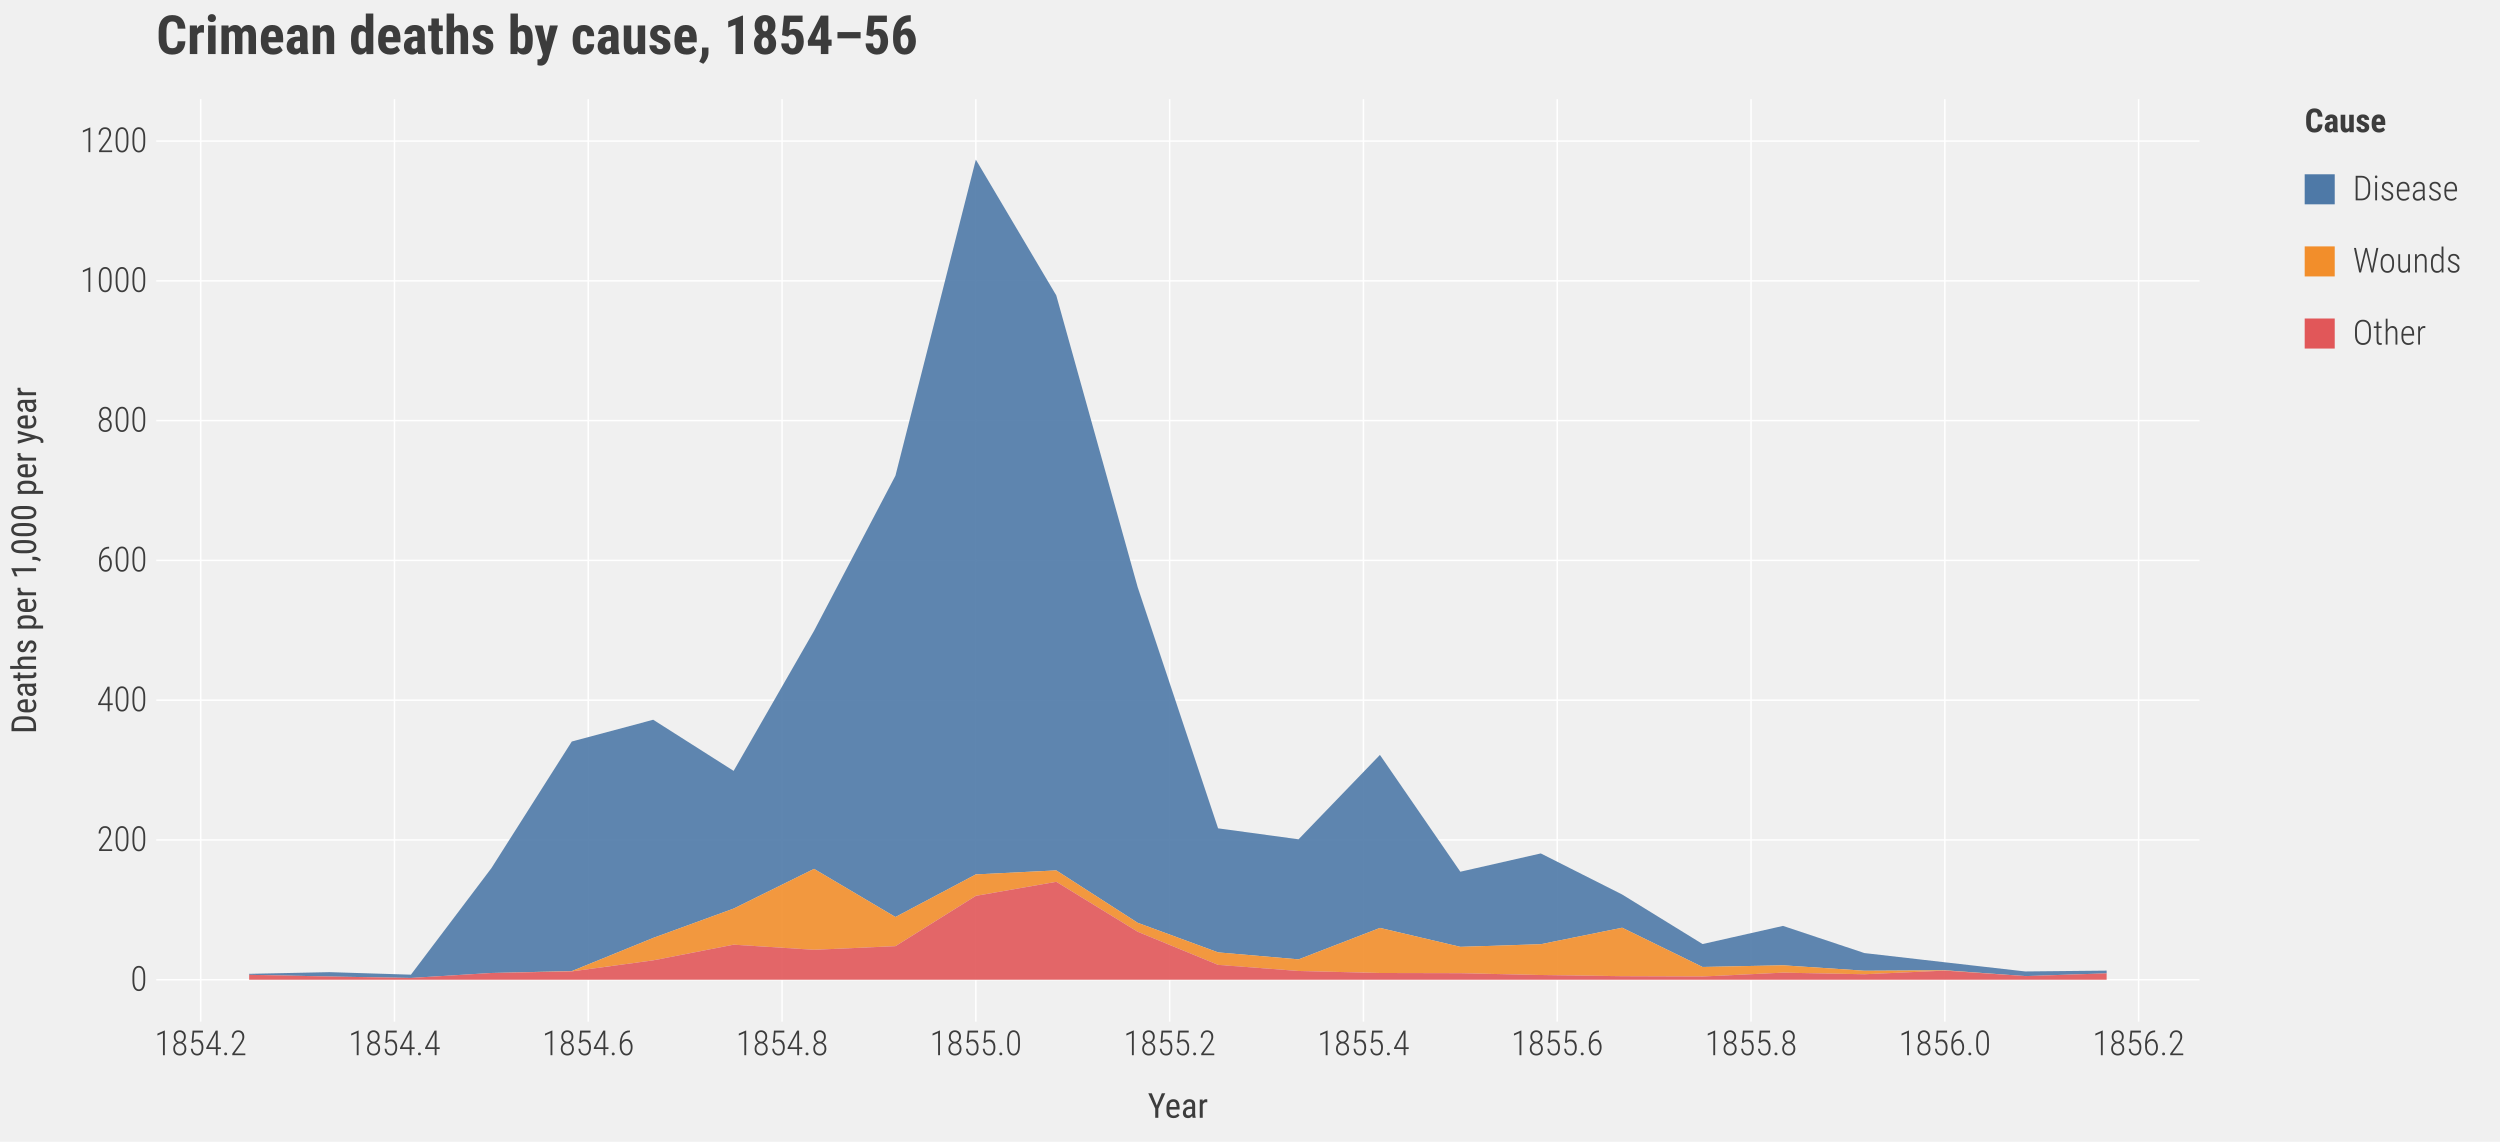
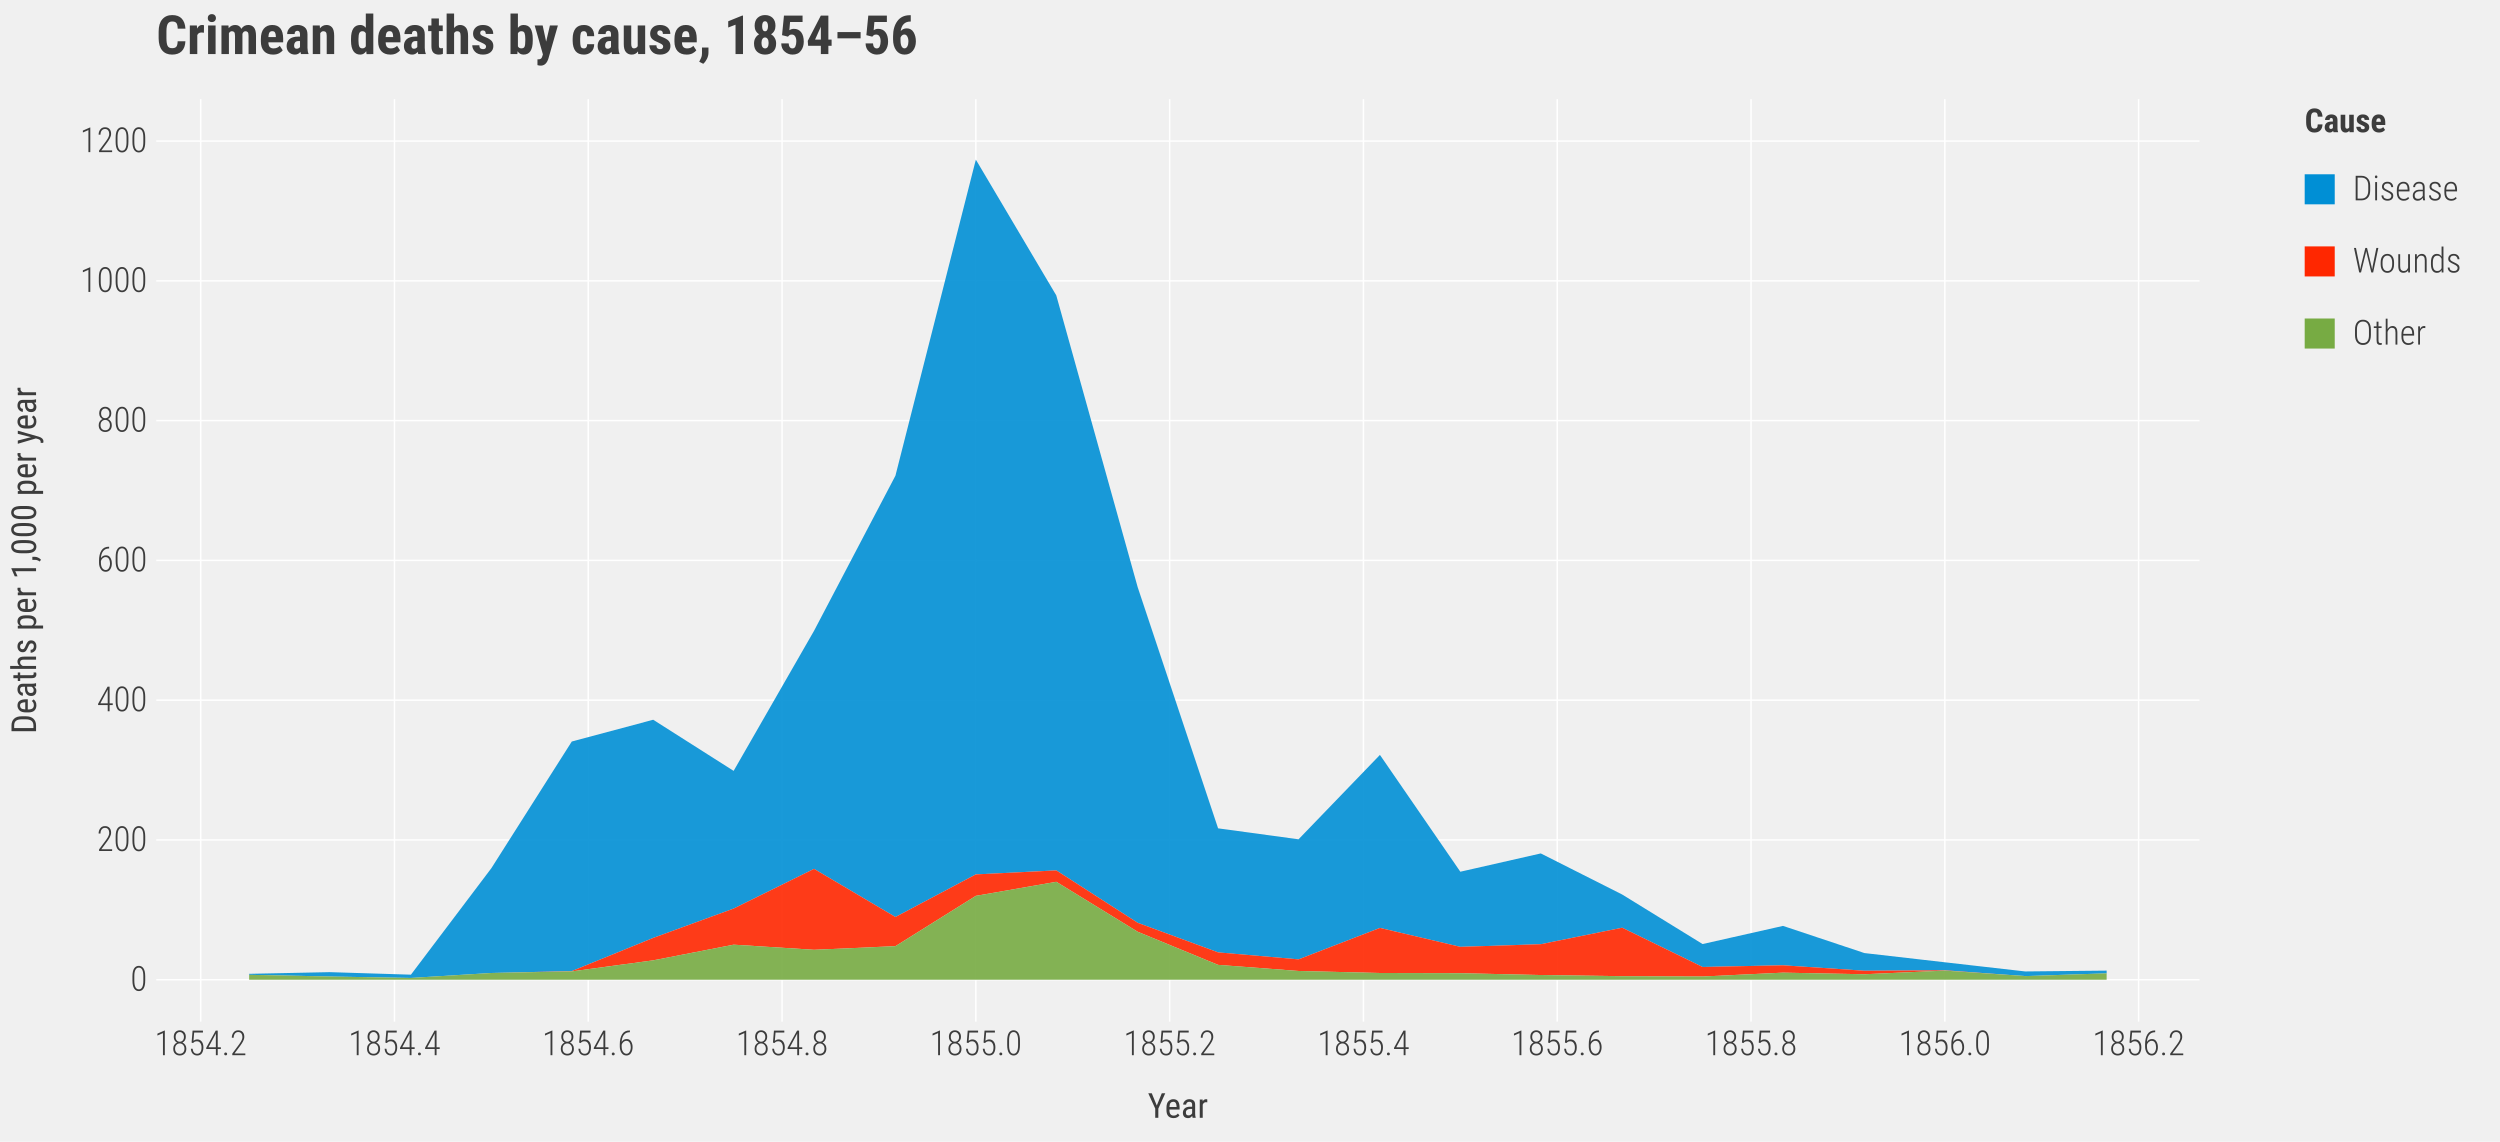
<svg xmlns="http://www.w3.org/2000/svg" width="832" height="380" viewBox="0 0 832 380" role="img" aria-label="Crimean deaths by cause, 1854–56" class="gg-plot" font-family="&quot;Roboto Condensed&quot;, &quot;Arial Narrow&quot;, Arial, sans-serif" font-size="11.5" font-weight="300" text-rendering="optimizeLegibility" shape-rendering="geometricPrecision">
  <rect class="gg-paper" width="832" height="380" fill="var(--gg-paper, #f0f0f0)" />
  <text class="gg-title" x="52" y="18" font-size="18" font-weight="700" fill="var(--gg-ink, #3c3c3c)">Crimean deaths by cause, 1854–56</text>
  <defs>
-     <clipPath id="sfivethirtyeight_generation-area_tableau10_832x380-gg-clip-0">
+     <clipPath id="sfivethirtyeight_generation-area_fivethirtyeight_832x380-gg-clip-0">
      <rect width="680" height="307" />
    </clipPath>
  </defs>
  <g class="gg-panel" data-panel="0" transform="translate(52,33)">
    <rect class="gg-panel-background" width="680" height="307" fill="var(--gg-panel, #f0f0f0)" />
    <g class="gg-grid" stroke="var(--gg-grid, #ffffff)" stroke-width="0.5" vector-effect="non-scaling-stroke">
      <line x1="14.79" y1="0" x2="14.79" y2="307" />
      <line x1="79.28" y1="0" x2="79.28" y2="307" />
      <line x1="143.77" y1="0" x2="143.77" y2="307" />
      <line x1="208.27" y1="0" x2="208.27" y2="307" />
      <line x1="272.76" y1="0" x2="272.76" y2="307" />
      <line x1="337.26" y1="0" x2="337.26" y2="307" />
      <line x1="401.75" y1="0" x2="401.75" y2="307" />
      <line x1="466.25" y1="0" x2="466.25" y2="307" />
      <line x1="530.74" y1="0" x2="530.74" y2="307" />
      <line x1="595.24" y1="0" x2="595.24" y2="307" />
      <line x1="659.73" y1="0" x2="659.73" y2="307" />
      <line x1="0" y1="293.05" x2="680" y2="293.05" />
      <line x1="0" y1="246.53" x2="680" y2="246.53" />
      <line x1="0" y1="200.02" x2="680" y2="200.02" />
      <line x1="0" y1="153.5" x2="680" y2="153.5" />
      <line x1="0" y1="106.98" x2="680" y2="106.98" />
      <line x1="0" y1="60.47" x2="680" y2="60.47" />
      <line x1="0" y1="13.95" x2="680" y2="13.95" />
    </g>
-     <g class="gg-marks" clip-path="url(#sfivethirtyeight_generation-area_tableau10_832x380-gg-clip-0)">
+     <g class="gg-marks" clip-path="url(#sfivethirtyeight_generation-area_fivethirtyeight_832x380-gg-clip-0)">
      <g class="gg-batch gg-areas" data-layer="0">
-         <path d="M30.91 291.09L57.67 290.53L84.76 291.37L111.53 255.93L138.29 213.78L165.38 206.53L192.15 223.55L218.91 176.94L246 125.31L272.76 20.12L299.53 65.31L326.62 162.41L353.38 242.67L380.15 246.32L407.24 218.23L434 257.11L460.77 251.02L487.85 264.69L514.62 281.18L541.38 275.14L568.47 284.18L595.24 287.25L622 290.3L649.09 290.02L649.09 290.93L622 291.84L595.24 289.91L568.47 290.07L541.38 288.25L514.62 288.81L487.85 275.74L460.77 281.23L434 282.11L407.24 275.81L380.15 286.28L353.38 283.95L326.62 274.11L299.53 256.67L272.76 258L246 272.18L218.91 256.16L192.15 269.37L165.38 279.14L138.29 290.18L111.53 290.81L84.76 292.46L57.67 291.98L30.91 291.42Z" fill="#4E79A7" stroke="none" opacity="0.9" />
-         <path d="M30.91 291.42L57.67 291.98L84.76 292.46L111.53 290.81L138.29 290.18L165.38 279.14L192.15 269.37L218.91 256.16L246 272.18L272.76 258L299.53 256.67L326.62 274.11L353.38 283.95L380.15 286.28L407.24 275.81L434 282.11L460.77 281.23L487.85 275.74L514.62 288.81L541.38 288.25L568.47 290.07L595.24 289.91L622 291.84L649.09 290.93L649.09 290.93L622 291.84L595.24 290.02L568.47 291.23L541.38 290.7L514.62 291.98L487.85 291.88L460.77 291.49L434 290.88L407.24 290.81L380.15 290.14L353.38 288.11L326.62 277.09L299.53 260.46L272.76 265.14L246 281.88L218.91 283.09L192.15 281.39L165.38 286.6L138.29 290.28L111.53 290.81L84.76 292.46L57.67 291.98L30.91 291.42Z" fill="#F28E2B" stroke="none" opacity="0.9" />
-         <path d="M30.91 291.42L57.67 291.98L84.76 292.46L111.53 290.81L138.29 290.28L165.38 286.6L192.15 281.39L218.91 283.09L246 281.88L272.76 265.14L299.53 260.46L326.62 277.09L353.38 288.11L380.15 290.14L407.24 290.81L434 290.88L460.77 291.49L487.85 291.88L514.62 291.98L541.38 290.7L568.47 291.23L595.24 290.02L622 291.84L649.09 290.93L649.09 293.05L622 293.05L595.24 293.05L568.47 293.05L541.38 293.05L514.62 293.05L487.85 293.05L460.77 293.05L434 293.05L407.24 293.05L380.15 293.05L353.38 293.05L326.62 293.05L299.53 293.05L272.76 293.05L246 293.05L218.91 293.05L192.15 293.05L165.38 293.05L138.29 293.05L111.53 293.05L84.76 293.05L57.67 293.05L30.91 293.05Z" fill="#E15759" stroke="none" opacity="0.9" />
+         <path d="M30.91 291.09L57.67 290.53L84.76 291.37L111.53 255.93L138.29 213.78L165.38 206.53L192.15 223.55L218.91 176.94L246 125.31L272.76 20.12L299.53 65.31L326.62 162.41L353.38 242.67L380.15 246.32L407.24 218.23L434 257.11L460.77 251.02L487.85 264.69L514.62 281.18L541.38 275.14L568.47 284.18L595.24 287.25L622 290.3L649.09 290.02L649.09 290.93L622 291.84L595.24 289.91L568.47 290.07L541.38 288.25L514.62 288.81L487.85 275.74L460.77 281.23L434 282.11L407.24 275.81L380.15 286.28L353.38 283.95L326.62 274.11L299.53 256.67L272.76 258L246 272.18L218.91 256.16L192.15 269.37L165.38 279.14L138.29 290.18L111.53 290.81L84.76 292.46L57.67 291.98L30.91 291.42Z" fill="#008FD5" stroke="none" opacity="0.9" />
+         <path d="M30.91 291.42L57.67 291.98L84.76 292.46L111.53 290.81L138.29 290.18L165.38 279.14L192.15 269.37L218.91 256.16L246 272.18L272.76 258L299.53 256.67L326.62 274.11L353.38 283.95L380.15 286.28L407.24 275.81L434 282.11L460.77 281.23L487.85 275.74L514.62 288.81L541.38 288.25L568.47 290.07L595.24 289.91L622 291.84L649.09 290.93L649.09 290.93L622 291.84L595.24 290.02L568.47 291.23L541.38 290.7L514.62 291.98L487.85 291.88L460.77 291.49L434 290.88L407.24 290.81L380.15 290.14L353.38 288.11L326.62 277.09L299.53 260.46L272.76 265.14L246 281.88L218.91 283.09L192.15 281.39L165.38 286.6L138.29 290.28L111.53 290.81L84.76 292.46L57.67 291.98L30.91 291.42Z" fill="#FF2700" stroke="none" opacity="0.9" />
+         <path d="M30.91 291.42L57.67 291.98L84.76 292.46L111.53 290.81L138.29 290.28L165.38 286.6L192.15 281.39L218.91 283.09L246 281.88L272.76 265.14L299.53 260.46L326.62 277.09L353.38 288.11L380.15 290.14L407.24 290.81L434 290.88L460.77 291.49L487.85 291.88L514.62 291.98L541.38 290.7L568.47 291.23L595.24 290.02L622 291.84L649.09 290.93L649.09 293.05L622 293.05L595.24 293.05L568.47 293.05L541.38 293.05L514.62 293.05L487.85 293.05L460.77 293.05L434 293.05L407.24 293.05L380.15 293.05L353.38 293.05L326.62 293.05L299.53 293.05L272.76 293.05L246 293.05L218.91 293.05L192.15 293.05L165.38 293.05L138.29 293.05L111.53 293.05L84.76 293.05L57.67 293.05L30.91 293.05Z" fill="#77AB43" stroke="none" opacity="0.9" />
      </g>
    </g>
  </g>
  <g class="gg-axis gg-axis-x" transform="translate(52,340)">
    <g class="gg-tick" transform="translate(14.79,0)">
      <text y="3" dy="0.71em" text-anchor="middle" fill="var(--gg-axisText, #3c3c3c)" font-size="11.5" font-weight="300">1854.2</text>
    </g>
    <g class="gg-tick" transform="translate(79.28,0)">
      <text y="3" dy="0.71em" text-anchor="middle" fill="var(--gg-axisText, #3c3c3c)" font-size="11.5" font-weight="300">1854.4</text>
    </g>
    <g class="gg-tick" transform="translate(143.77,0)">
      <text y="3" dy="0.71em" text-anchor="middle" fill="var(--gg-axisText, #3c3c3c)" font-size="11.5" font-weight="300">1854.6</text>
    </g>
    <g class="gg-tick" transform="translate(208.27,0)">
      <text y="3" dy="0.71em" text-anchor="middle" fill="var(--gg-axisText, #3c3c3c)" font-size="11.5" font-weight="300">1854.8</text>
    </g>
    <g class="gg-tick" transform="translate(272.76,0)">
      <text y="3" dy="0.71em" text-anchor="middle" fill="var(--gg-axisText, #3c3c3c)" font-size="11.5" font-weight="300">1855.0</text>
    </g>
    <g class="gg-tick" transform="translate(337.26,0)">
      <text y="3" dy="0.71em" text-anchor="middle" fill="var(--gg-axisText, #3c3c3c)" font-size="11.5" font-weight="300">1855.2</text>
    </g>
    <g class="gg-tick" transform="translate(401.75,0)">
      <text y="3" dy="0.71em" text-anchor="middle" fill="var(--gg-axisText, #3c3c3c)" font-size="11.5" font-weight="300">1855.4</text>
    </g>
    <g class="gg-tick" transform="translate(466.25,0)">
      <text y="3" dy="0.71em" text-anchor="middle" fill="var(--gg-axisText, #3c3c3c)" font-size="11.5" font-weight="300">1855.6</text>
    </g>
    <g class="gg-tick" transform="translate(530.74,0)">
      <text y="3" dy="0.71em" text-anchor="middle" fill="var(--gg-axisText, #3c3c3c)" font-size="11.5" font-weight="300">1855.8</text>
    </g>
    <g class="gg-tick" transform="translate(595.24,0)">
      <text y="3" dy="0.71em" text-anchor="middle" fill="var(--gg-axisText, #3c3c3c)" font-size="11.5" font-weight="300">1856.0</text>
    </g>
    <g class="gg-tick" transform="translate(659.73,0)">
      <text y="3" dy="0.71em" text-anchor="middle" fill="var(--gg-axisText, #3c3c3c)" font-size="11.5" font-weight="300">1856.2</text>
    </g>
  </g>
  <g class="gg-axis gg-axis-y" transform="translate(52,33)">
    <g class="gg-tick" transform="translate(0,293.05)">
      <text x="-3" dy="0.32em" text-anchor="end" fill="var(--gg-axisText, #3c3c3c)" font-size="11.5" font-weight="300">0</text>
    </g>
    <g class="gg-tick" transform="translate(0,246.53)">
      <text x="-3" dy="0.32em" text-anchor="end" fill="var(--gg-axisText, #3c3c3c)" font-size="11.5" font-weight="300">200</text>
    </g>
    <g class="gg-tick" transform="translate(0,200.02)">
      <text x="-3" dy="0.32em" text-anchor="end" fill="var(--gg-axisText, #3c3c3c)" font-size="11.5" font-weight="300">400</text>
    </g>
    <g class="gg-tick" transform="translate(0,153.5)">
      <text x="-3" dy="0.32em" text-anchor="end" fill="var(--gg-axisText, #3c3c3c)" font-size="11.5" font-weight="300">600</text>
    </g>
    <g class="gg-tick" transform="translate(0,106.98)">
      <text x="-3" dy="0.32em" text-anchor="end" fill="var(--gg-axisText, #3c3c3c)" font-size="11.5" font-weight="300">800</text>
    </g>
    <g class="gg-tick" transform="translate(0,60.47)">
      <text x="-3" dy="0.32em" text-anchor="end" fill="var(--gg-axisText, #3c3c3c)" font-size="11.5" font-weight="300">1000</text>
    </g>
    <g class="gg-tick" transform="translate(0,13.95)">
      <text x="-3" dy="0.32em" text-anchor="end" fill="var(--gg-axisText, #3c3c3c)" font-size="11.5" font-weight="300">1200</text>
    </g>
  </g>
  <text class="gg-axis-title" x="392" y="372" text-anchor="middle" fill="var(--gg-ink, #3c3c3c)" font-size="11.5" font-weight="400">Year</text>
  <text class="gg-axis-title" transform="translate(12,186.5) rotate(-90)" text-anchor="middle" fill="var(--gg-ink, #3c3c3c)" font-size="11.5" font-weight="400">Deaths per 1,000 per year</text>
  <g class="gg-legend gg-legend-fill gg-legend-right gg-legend-vertical" transform="translate(763,33)">
    <text class="gg-legend-title" x="4" y="11" font-size="11" font-weight="bold" fill="var(--gg-ink, #3c3c3c)">Cause</text>
-     <rect class="gg-legend-swatch" x="4" y="25" width="10" height="10" fill="#4E79A7" />
+     <rect class="gg-legend-swatch" x="4" y="25" width="10" height="10" fill="#008FD5" />
    <text class="gg-legend-label" x="20" y="30" dy="0.32em" font-size="11.5" fill="var(--gg-ink, #3c3c3c)">Disease</text>
-     <rect class="gg-legend-swatch" x="4" y="49" width="10" height="10" fill="#F28E2B" />
+     <rect class="gg-legend-swatch" x="4" y="49" width="10" height="10" fill="#FF2700" />
    <text class="gg-legend-label" x="20" y="54" dy="0.32em" font-size="11.5" fill="var(--gg-ink, #3c3c3c)">Wounds</text>
-     <rect class="gg-legend-swatch" x="4" y="73" width="10" height="10" fill="#E15759" />
+     <rect class="gg-legend-swatch" x="4" y="73" width="10" height="10" fill="#77AB43" />
    <text class="gg-legend-label" x="20" y="78" dy="0.32em" font-size="11.5" fill="var(--gg-ink, #3c3c3c)">Other</text>
  </g>
</svg>
